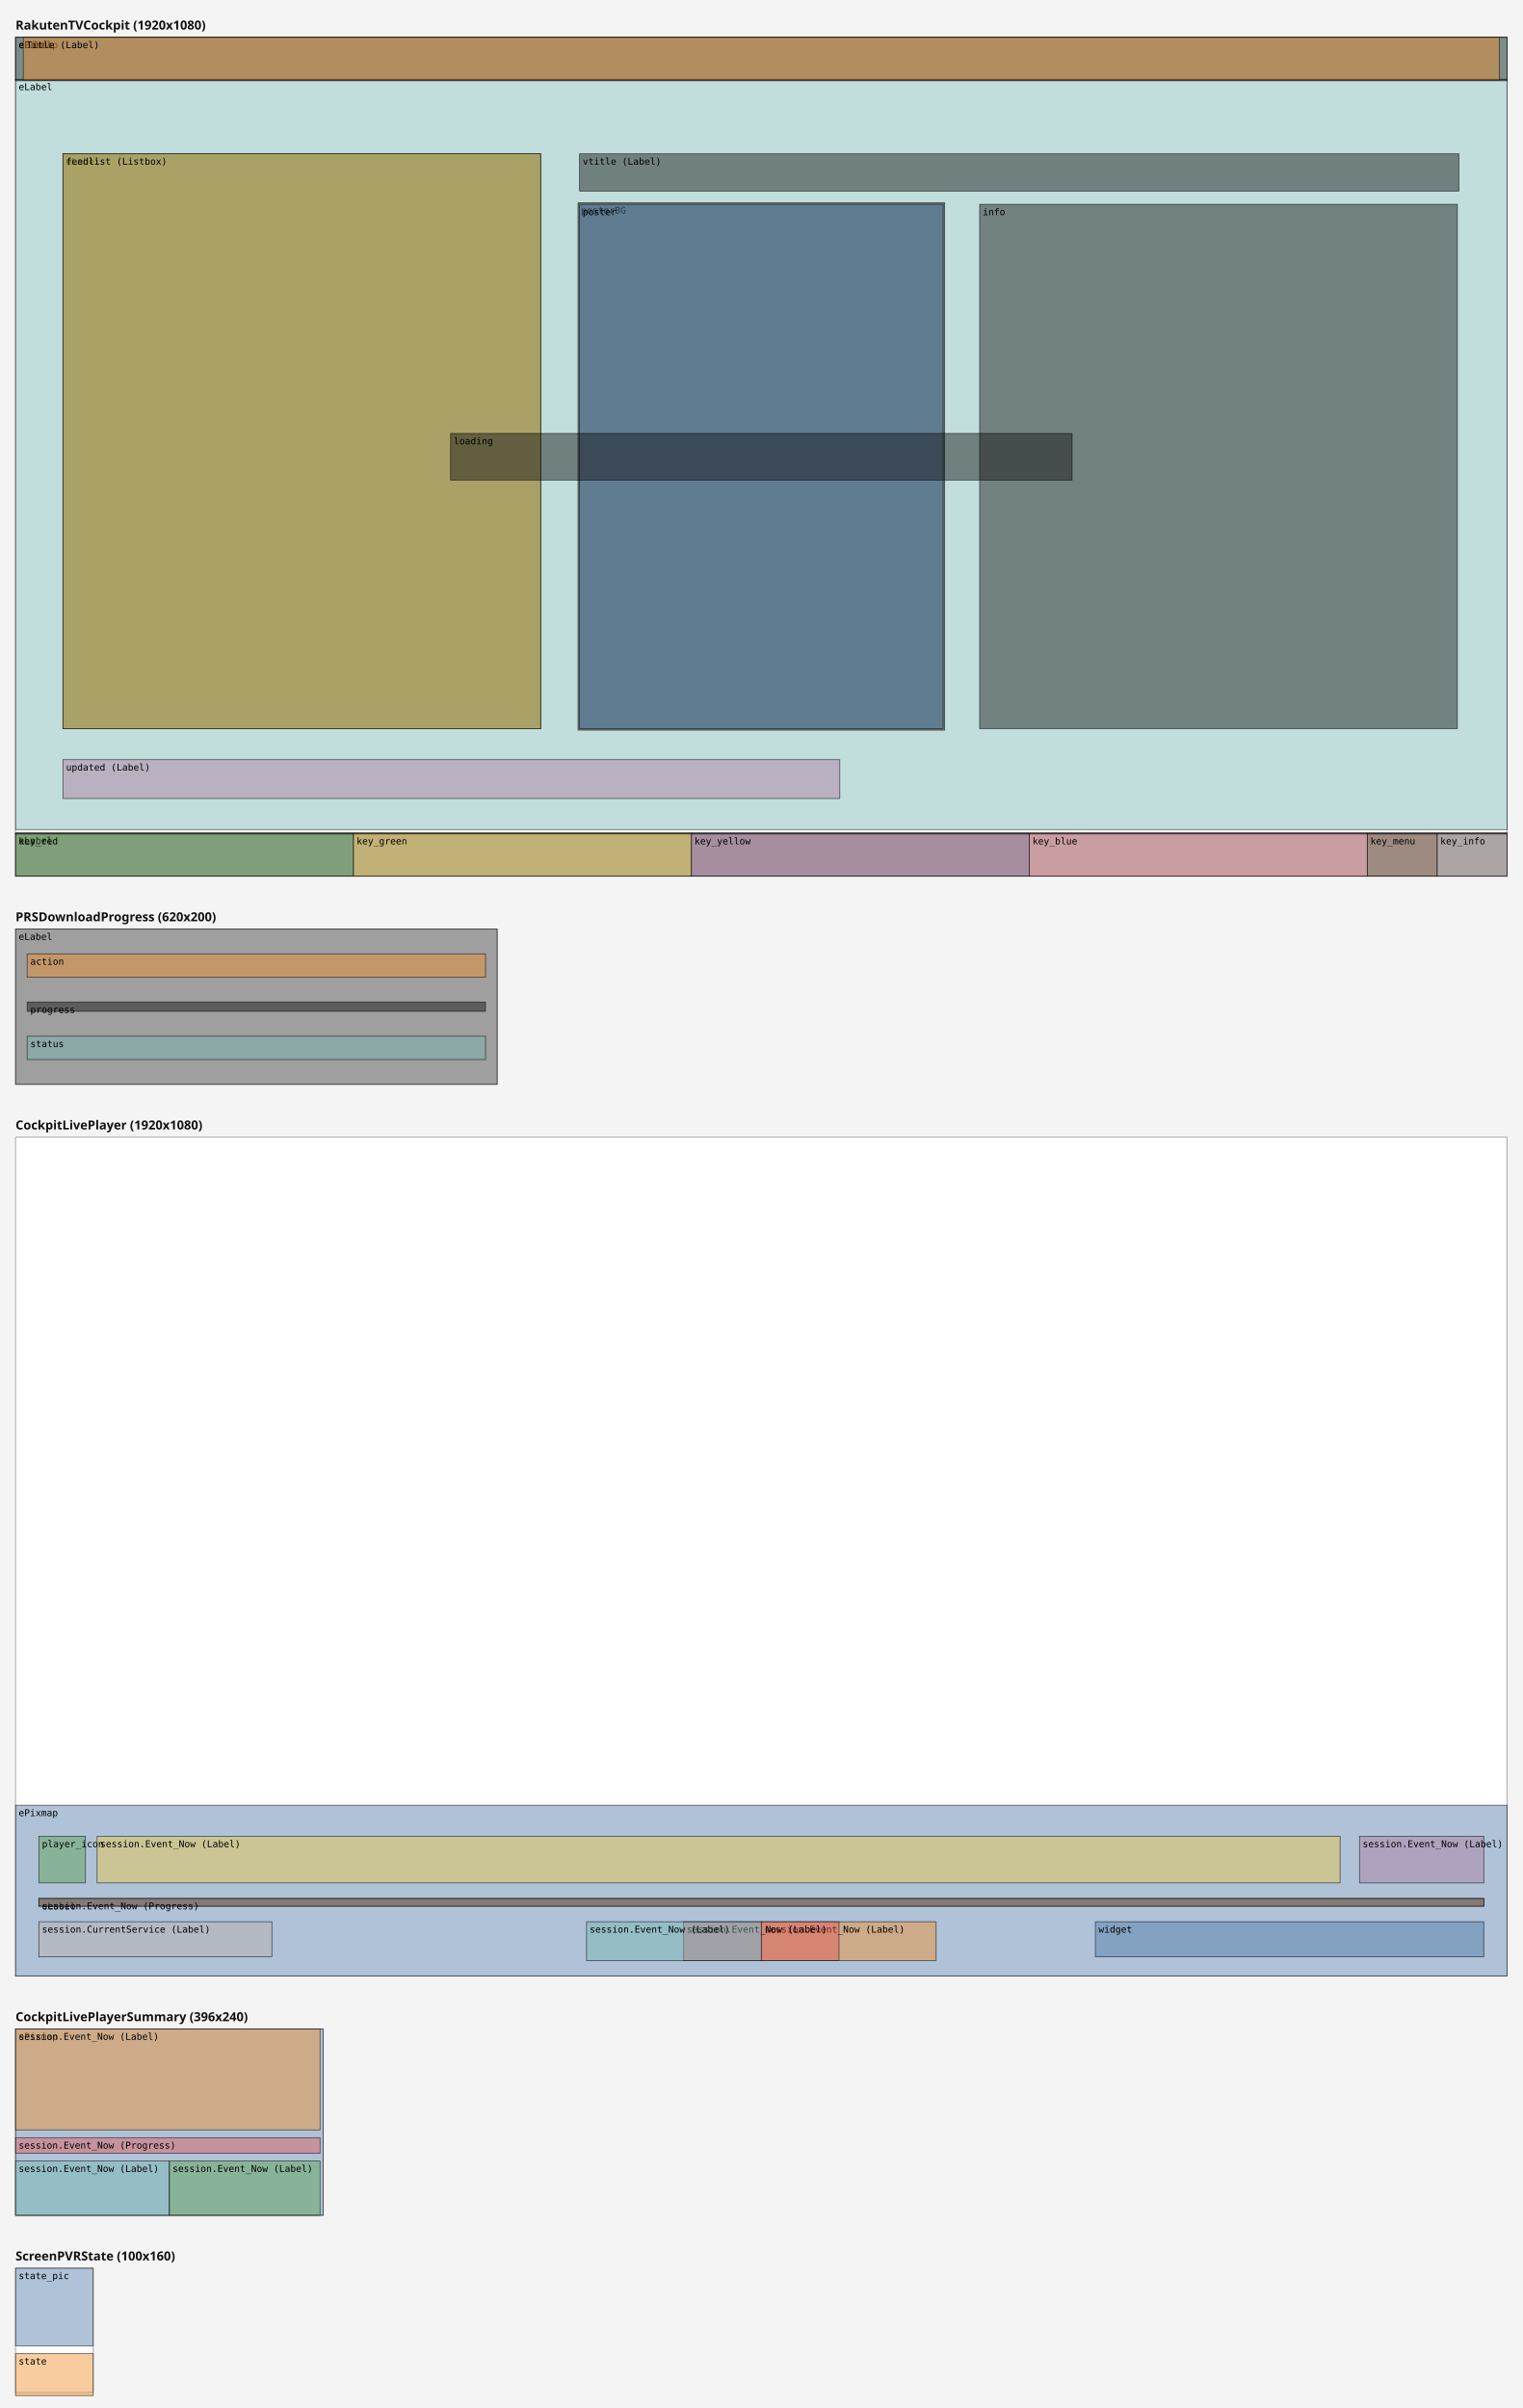
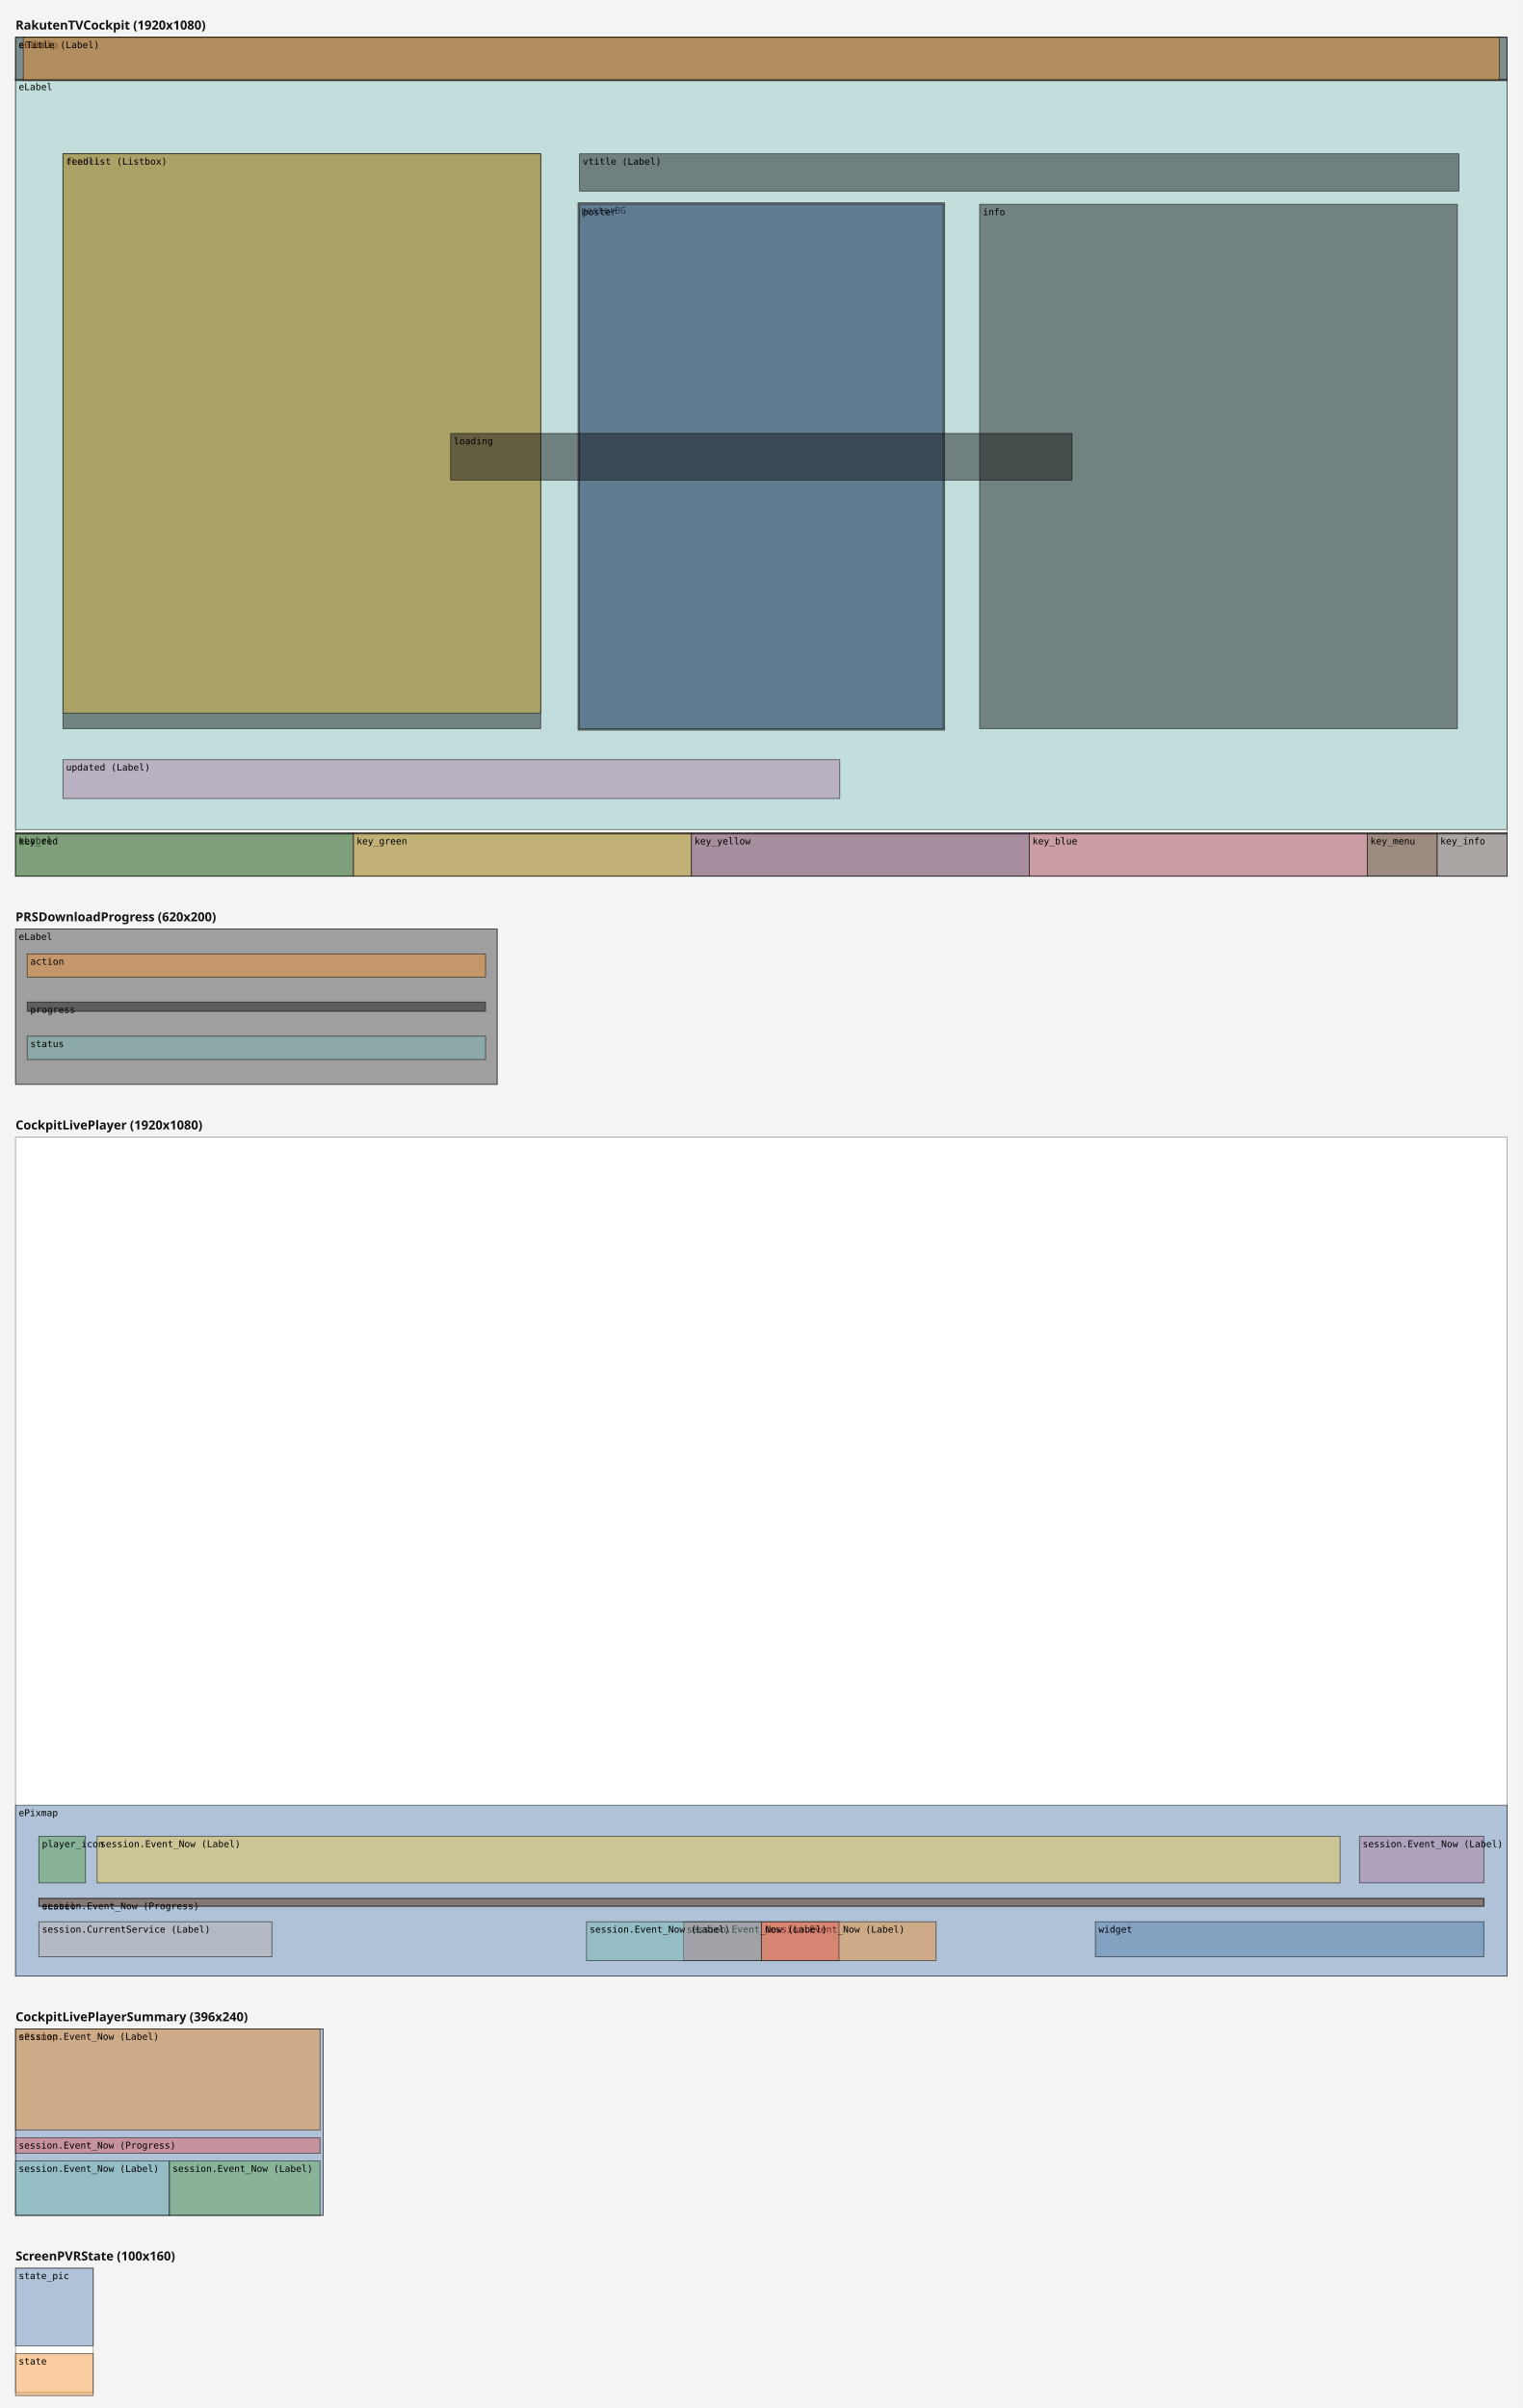
<svg xmlns="http://www.w3.org/2000/svg" width="1960" height="3100" viewBox="0 0 1960 3100">
  <rect x="0" y="0" width="1960" height="3100" fill="#f4f4f4" />
  <text x="20" y="38" font-family="sans-serif" font-size="16" font-weight="bold" fill="#111111">RakutenTVCockpit (1920x1080)</text>
  <g data-screen="0" transform="translate(20,48)">
    <rect x="0" y="0" width="1920" height="1080" fill="#ffffff" stroke="#999999" stroke-width="1" />
    <g>
      <rect data-ref="0:3" x="0" y="0" width="1920" height="1020" fill="#76b7b2" fill-opacity="0.45" stroke="#000000" stroke-opacity="0.6" stroke-width="1" />
      <text x="4" y="14" font-family="monospace" font-size="12" fill="#000000">ePixmap</text>
    </g>
    <g>
      <rect data-ref="0:0" x="0" y="0" width="1920" height="55" fill="#2c2c2c" fill-opacity="0.45" stroke="#000000" stroke-opacity="0.6" stroke-width="1" />
      <text x="4" y="14" font-family="monospace" font-size="12" fill="#000000">eLabel</text>
    </g>
    <g>
      <rect data-ref="0:2" x="0" y="54" width="1920" height="2" fill="#424242" fill-opacity="0.45" stroke="#000000" stroke-opacity="0.6" stroke-width="1" />
      <text x="4" y="68" font-family="monospace" font-size="12" fill="#000000">eLabel</text>
    </g>
    <g>
      <rect data-ref="0:12" x="0" y="1024" width="1920" height="2" fill="#424242" fill-opacity="0.45" stroke="#000000" stroke-opacity="0.6" stroke-width="1" />
      <text x="4" y="1038" font-family="monospace" font-size="12" fill="#000000">eLabel</text>
    </g>
    <g>
      <rect data-ref="0:13" x="0" y="1025" width="1920" height="55" fill="#2c2c2c" fill-opacity="0.45" stroke="#000000" stroke-opacity="0.6" stroke-width="1" />
      <text x="4" y="1039" font-family="monospace" font-size="12" fill="#000000">eLabel</text>
    </g>
    <g>
      <rect data-ref="0:1" x="10" y="0" width="1900" height="55" fill="#f28e2b" fill-opacity="0.45" stroke="#000000" stroke-opacity="0.6" stroke-width="1" />
      <text x="14" y="14" font-family="monospace" font-size="12" fill="#000000">Title (Label)</text>
    </g>
    <g>
      <rect data-ref="0:4" x="61" y="150" width="615" height="740" fill="#121212" fill-opacity="0.45" stroke="#000000" stroke-opacity="0.6" stroke-width="1" />
      <text x="65" y="164" font-family="monospace" font-size="12" fill="#000000">eLabel</text>
    </g>
    <g>
      <rect data-ref="0:14" x="0" y="1025" width="435" height="55" fill="#59a14f" fill-opacity="0.45" stroke="#000000" stroke-opacity="0.6" stroke-width="1" />
      <text x="4" y="1039" font-family="monospace" font-size="12" fill="#000000">key_red</text>
    </g>
    <g>
      <rect data-ref="0:15" x="435" y="1025" width="435" height="55" fill="#edc948" fill-opacity="0.45" stroke="#000000" stroke-opacity="0.6" stroke-width="1" />
      <text x="439" y="1039" font-family="monospace" font-size="12" fill="#000000">key_green</text>
    </g>
    <g>
      <rect data-ref="0:16" x="870" y="1025" width="435" height="55" fill="#b07aa1" fill-opacity="0.45" stroke="#000000" stroke-opacity="0.6" stroke-width="1" />
      <text x="874" y="1039" font-family="monospace" font-size="12" fill="#000000">key_yellow</text>
    </g>
    <g>
      <rect data-ref="0:17" x="1305" y="1025" width="435" height="55" fill="#ff9da7" fill-opacity="0.45" stroke="#000000" stroke-opacity="0.6" stroke-width="1" />
      <text x="1309" y="1039" font-family="monospace" font-size="12" fill="#000000">key_blue</text>
    </g>
    <g>
      <rect data-ref="0:18" x="1740" y="1025" width="90" height="55" fill="#9c755f" fill-opacity="0.45" stroke="#000000" stroke-opacity="0.6" stroke-width="1" />
      <text x="1744" y="1039" font-family="monospace" font-size="12" fill="#000000">key_menu</text>
    </g>
    <g>
      <rect data-ref="0:19" x="1830" y="1025" width="90" height="55" fill="#bab0ac" fill-opacity="0.45" stroke="#000000" stroke-opacity="0.6" stroke-width="1" />
      <text x="1834" y="1039" font-family="monospace" font-size="12" fill="#000000">key_info</text>
    </g>
    <g>
      <rect data-ref="0:9" x="724" y="213" width="472" height="679" fill="#0e0e0e" fill-opacity="0.45" stroke="#000000" stroke-opacity="0.6" stroke-width="1" />
      <text x="728" y="227" font-family="monospace" font-size="12" fill="#000000">posterBG</text>
    </g>
    <g>
-       <rect data-ref="0:5" x="61" y="150" width="615" height="740" fill="#edc948" fill-opacity="0.45" stroke="#000000" stroke-opacity="0.6" stroke-width="1" />
+       <rect data-ref="0:5" x="61" y="150" width="615" height="720" fill="#edc948" fill-opacity="0.45" stroke="#000000" stroke-opacity="0.6" stroke-width="1" />
      <text x="65" y="164" font-family="monospace" font-size="12" fill="#000000">feedlist (Listbox)</text>
    </g>
    <g>
      <rect data-ref="0:6" x="61" y="930" width="1000" height="50" fill="#b07aa1" fill-opacity="0.45" stroke="#000000" stroke-opacity="0.6" stroke-width="1" />
      <text x="65" y="944" font-family="monospace" font-size="12" fill="#000000">updated (Label)</text>
    </g>
    <g>
      <rect data-ref="0:8" x="726" y="150" width="1132" height="48" fill="#0e0e0e" fill-opacity="0.45" stroke="#000000" stroke-opacity="0.6" stroke-width="1" />
      <text x="730" y="164" font-family="monospace" font-size="12" fill="#000000">vtitle (Label)</text>
    </g>
    <g>
      <rect data-ref="0:10" x="726" y="215" width="468" height="675" fill="#4e79a7" fill-opacity="0.45" stroke="#000000" stroke-opacity="0.6" stroke-width="1" />
      <text x="730" y="229" font-family="monospace" font-size="12" fill="#000000">poster</text>
    </g>
    <g>
      <rect data-ref="0:11" x="1241" y="215" width="615" height="675" fill="#121212" fill-opacity="0.45" stroke="#000000" stroke-opacity="0.6" stroke-width="1" />
      <text x="1245" y="229" font-family="monospace" font-size="12" fill="#000000">info</text>
    </g>
    <g>
      <rect data-ref="0:7" x="560" y="510" width="800" height="60" fill="#0e0e0e" fill-opacity="0.45" stroke="#000000" stroke-opacity="0.6" stroke-width="1" />
      <text x="564" y="524" font-family="monospace" font-size="12" fill="#000000">loading</text>
    </g>
  </g>
  <text x="20" y="1186" font-family="sans-serif" font-size="16" font-weight="bold" fill="#111111">PRSDownloadProgress (620x200)</text>
  <g data-screen="1" transform="translate(20,1196)">
    <rect x="0" y="0" width="620" height="200" fill="#ffffff" stroke="#999999" stroke-width="1" />
    <g>
      <rect data-ref="1:0" x="0" y="0" width="620" height="200" fill="#2c2c2c" fill-opacity="0.45" stroke="#000000" stroke-opacity="0.6" stroke-width="1" />
      <text x="4" y="14" font-family="monospace" font-size="12" fill="#000000">eLabel</text>
    </g>
    <g>
      <rect data-ref="1:1" x="15" y="32" width="590" height="30" fill="#f28e2b" fill-opacity="0.45" stroke="#000000" stroke-opacity="0.6" stroke-width="1" />
      <text x="19" y="46" font-family="monospace" font-size="12" fill="#000000">action</text>
    </g>
    <g>
      <rect data-ref="1:3" x="15" y="138" width="590" height="30" fill="#76b7b2" fill-opacity="0.45" stroke="#000000" stroke-opacity="0.6" stroke-width="1" />
      <text x="19" y="152" font-family="monospace" font-size="12" fill="#000000">status</text>
    </g>
    <g>
      <rect data-ref="1:2" x="15" y="94" width="590" height="12" fill="#0e0e0e" fill-opacity="0.45" stroke="#000000" stroke-opacity="0.6" stroke-width="1" />
      <text x="19" y="108" font-family="monospace" font-size="12" fill="#000000">progress</text>
    </g>
  </g>
  <text x="20" y="1454" font-family="sans-serif" font-size="16" font-weight="bold" fill="#111111">CockpitLivePlayer (1920x1080)</text>
  <g data-screen="2" transform="translate(20,1464)">
    <rect x="0" y="0" width="1920" height="1080" fill="#ffffff" stroke="#999999" stroke-width="1" />
    <g>
      <rect data-ref="2:0" x="0" y="860" width="1920" height="220" fill="#4e79a7" fill-opacity="0.45" stroke="#000000" stroke-opacity="0.6" stroke-width="1" />
      <text x="4" y="874" font-family="monospace" font-size="12" fill="#000000">ePixmap</text>
    </g>
    <g>
      <rect data-ref="2:1" x="960" y="1010" width="225" height="50" fill="#f28e2b" fill-opacity="0.45" stroke="#000000" stroke-opacity="0.6" stroke-width="1" />
      <text x="964" y="1024" font-family="monospace" font-size="12" fill="#000000">session.Event_Now (Label)</text>
    </g>
    <g>
      <rect data-ref="2:2" x="860" y="1010" width="200" height="50" fill="#e15759" fill-opacity="0.45" stroke="#000000" stroke-opacity="0.6" stroke-width="1" />
      <text x="864" y="1024" font-family="monospace" font-size="12" fill="#000000">session.Event_Now (Label)</text>
    </g>
    <g>
      <rect data-ref="2:3" x="735" y="1010" width="225" height="50" fill="#76b7b2" fill-opacity="0.45" stroke="#000000" stroke-opacity="0.6" stroke-width="1" />
      <text x="739" y="1024" font-family="monospace" font-size="12" fill="#000000">session.Event_Now (Label)</text>
    </g>
    <g>
      <rect data-ref="2:5" x="105" y="900" width="1600" height="60" fill="#edc948" fill-opacity="0.45" stroke="#000000" stroke-opacity="0.6" stroke-width="1" />
      <text x="109" y="914" font-family="monospace" font-size="12" fill="#000000">session.Event_Now (Label)</text>
    </g>
    <g>
      <rect data-ref="2:6" x="1730" y="900" width="160" height="60" fill="#b07aa1" fill-opacity="0.45" stroke="#000000" stroke-opacity="0.6" stroke-width="1" />
      <text x="1734" y="914" font-family="monospace" font-size="12" fill="#000000">session.Event_Now (Label)</text>
    </g>
    <g>
      <rect data-ref="2:7" x="30" y="980" width="1860" height="10" fill="#2c2c2c" fill-opacity="0.45" stroke="#000000" stroke-opacity="0.6" stroke-width="1" />
      <text x="34" y="994" font-family="monospace" font-size="12" fill="#000000">eLabel</text>
    </g>
    <g>
      <rect data-ref="2:4" x="30" y="900" width="60" height="60" fill="#59a14f" fill-opacity="0.45" stroke="#000000" stroke-opacity="0.6" stroke-width="1" />
      <text x="34" y="914" font-family="monospace" font-size="12" fill="#000000">player_icon</text>
    </g>
    <g>
      <rect data-ref="2:8" x="30" y="980" width="1860" height="10" fill="#9c755f" fill-opacity="0.45" stroke="#000000" stroke-opacity="0.6" stroke-width="1" />
      <text x="34" y="994" font-family="monospace" font-size="12" fill="#000000">session.Event_Now (Progress)</text>
    </g>
    <g>
      <rect data-ref="2:9" x="30" y="1010" width="300" height="45" fill="#bab0ac" fill-opacity="0.45" stroke="#000000" stroke-opacity="0.6" stroke-width="1" />
      <text x="34" y="1024" font-family="monospace" font-size="12" fill="#000000">session.CurrentService (Label)</text>
    </g>
    <g>
      <rect data-ref="2:10" x="1390" y="1010" width="500" height="45" fill="#4e79a7" fill-opacity="0.45" stroke="#000000" stroke-opacity="0.6" stroke-width="1" />
      <text x="1394" y="1024" font-family="monospace" font-size="12" fill="#000000">widget</text>
    </g>
  </g>
  <text x="20" y="2602" font-family="sans-serif" font-size="16" font-weight="bold" fill="#111111">CockpitLivePlayerSummary (396x240)</text>
  <g data-screen="3" transform="translate(20,2612)">
    <rect x="0" y="0" width="396" height="240" fill="#ffffff" stroke="#999999" stroke-width="1" />
    <g>
      <rect data-ref="3:0" x="0" y="0" width="396" height="240" fill="#4e79a7" fill-opacity="0.45" stroke="#000000" stroke-opacity="0.6" stroke-width="1" />
      <text x="4" y="14" font-family="monospace" font-size="12" fill="#000000">ePixmap</text>
    </g>
    <g>
      <rect data-ref="3:3" x="0" y="170" width="198" height="70" fill="#76b7b2" fill-opacity="0.45" stroke="#000000" stroke-opacity="0.6" stroke-width="1" />
      <text x="4" y="184" font-family="monospace" font-size="12" fill="#000000">session.Event_Now (Label)</text>
    </g>
    <g>
      <rect data-ref="3:4" x="198" y="170" width="194" height="70" fill="#59a14f" fill-opacity="0.45" stroke="#000000" stroke-opacity="0.6" stroke-width="1" />
      <text x="202" y="184" font-family="monospace" font-size="12" fill="#000000">session.Event_Now (Label)</text>
    </g>
    <g>
      <rect data-ref="3:1" x="0" y="0" width="392" height="130" fill="#f28e2b" fill-opacity="0.45" stroke="#000000" stroke-opacity="0.6" stroke-width="1" />
      <text x="4" y="14" font-family="monospace" font-size="12" fill="#000000">session.Event_Now (Label)</text>
    </g>
    <g>
      <rect data-ref="3:2" x="0" y="140" width="392" height="20" fill="#e15759" fill-opacity="0.45" stroke="#000000" stroke-opacity="0.6" stroke-width="1" />
      <text x="4" y="154" font-family="monospace" font-size="12" fill="#000000">session.Event_Now (Progress)</text>
    </g>
  </g>
  <text x="20" y="2910" font-family="sans-serif" font-size="16" font-weight="bold" fill="#111111">ScreenPVRState (100x160)</text>
  <g data-screen="4" transform="translate(20,2920)">
    <rect x="0" y="0" width="100" height="160" fill="#ffffff" stroke="#999999" stroke-width="1" />
    <g>
      <rect data-ref="4:0" x="0" y="0" width="100" height="100" fill="#4e79a7" fill-opacity="0.45" stroke="#000000" stroke-opacity="0.6" stroke-width="1" />
      <text x="4" y="14" font-family="monospace" font-size="12" fill="#000000">state_pic</text>
    </g>
    <g>
      <rect data-ref="4:1" x="0" y="110" width="100" height="54" fill="#f28e2b" fill-opacity="0.45" stroke="#000000" stroke-opacity="0.6" stroke-width="1" />
      <text x="4" y="124" font-family="monospace" font-size="12" fill="#000000">state</text>
    </g>
  </g>
</svg>
